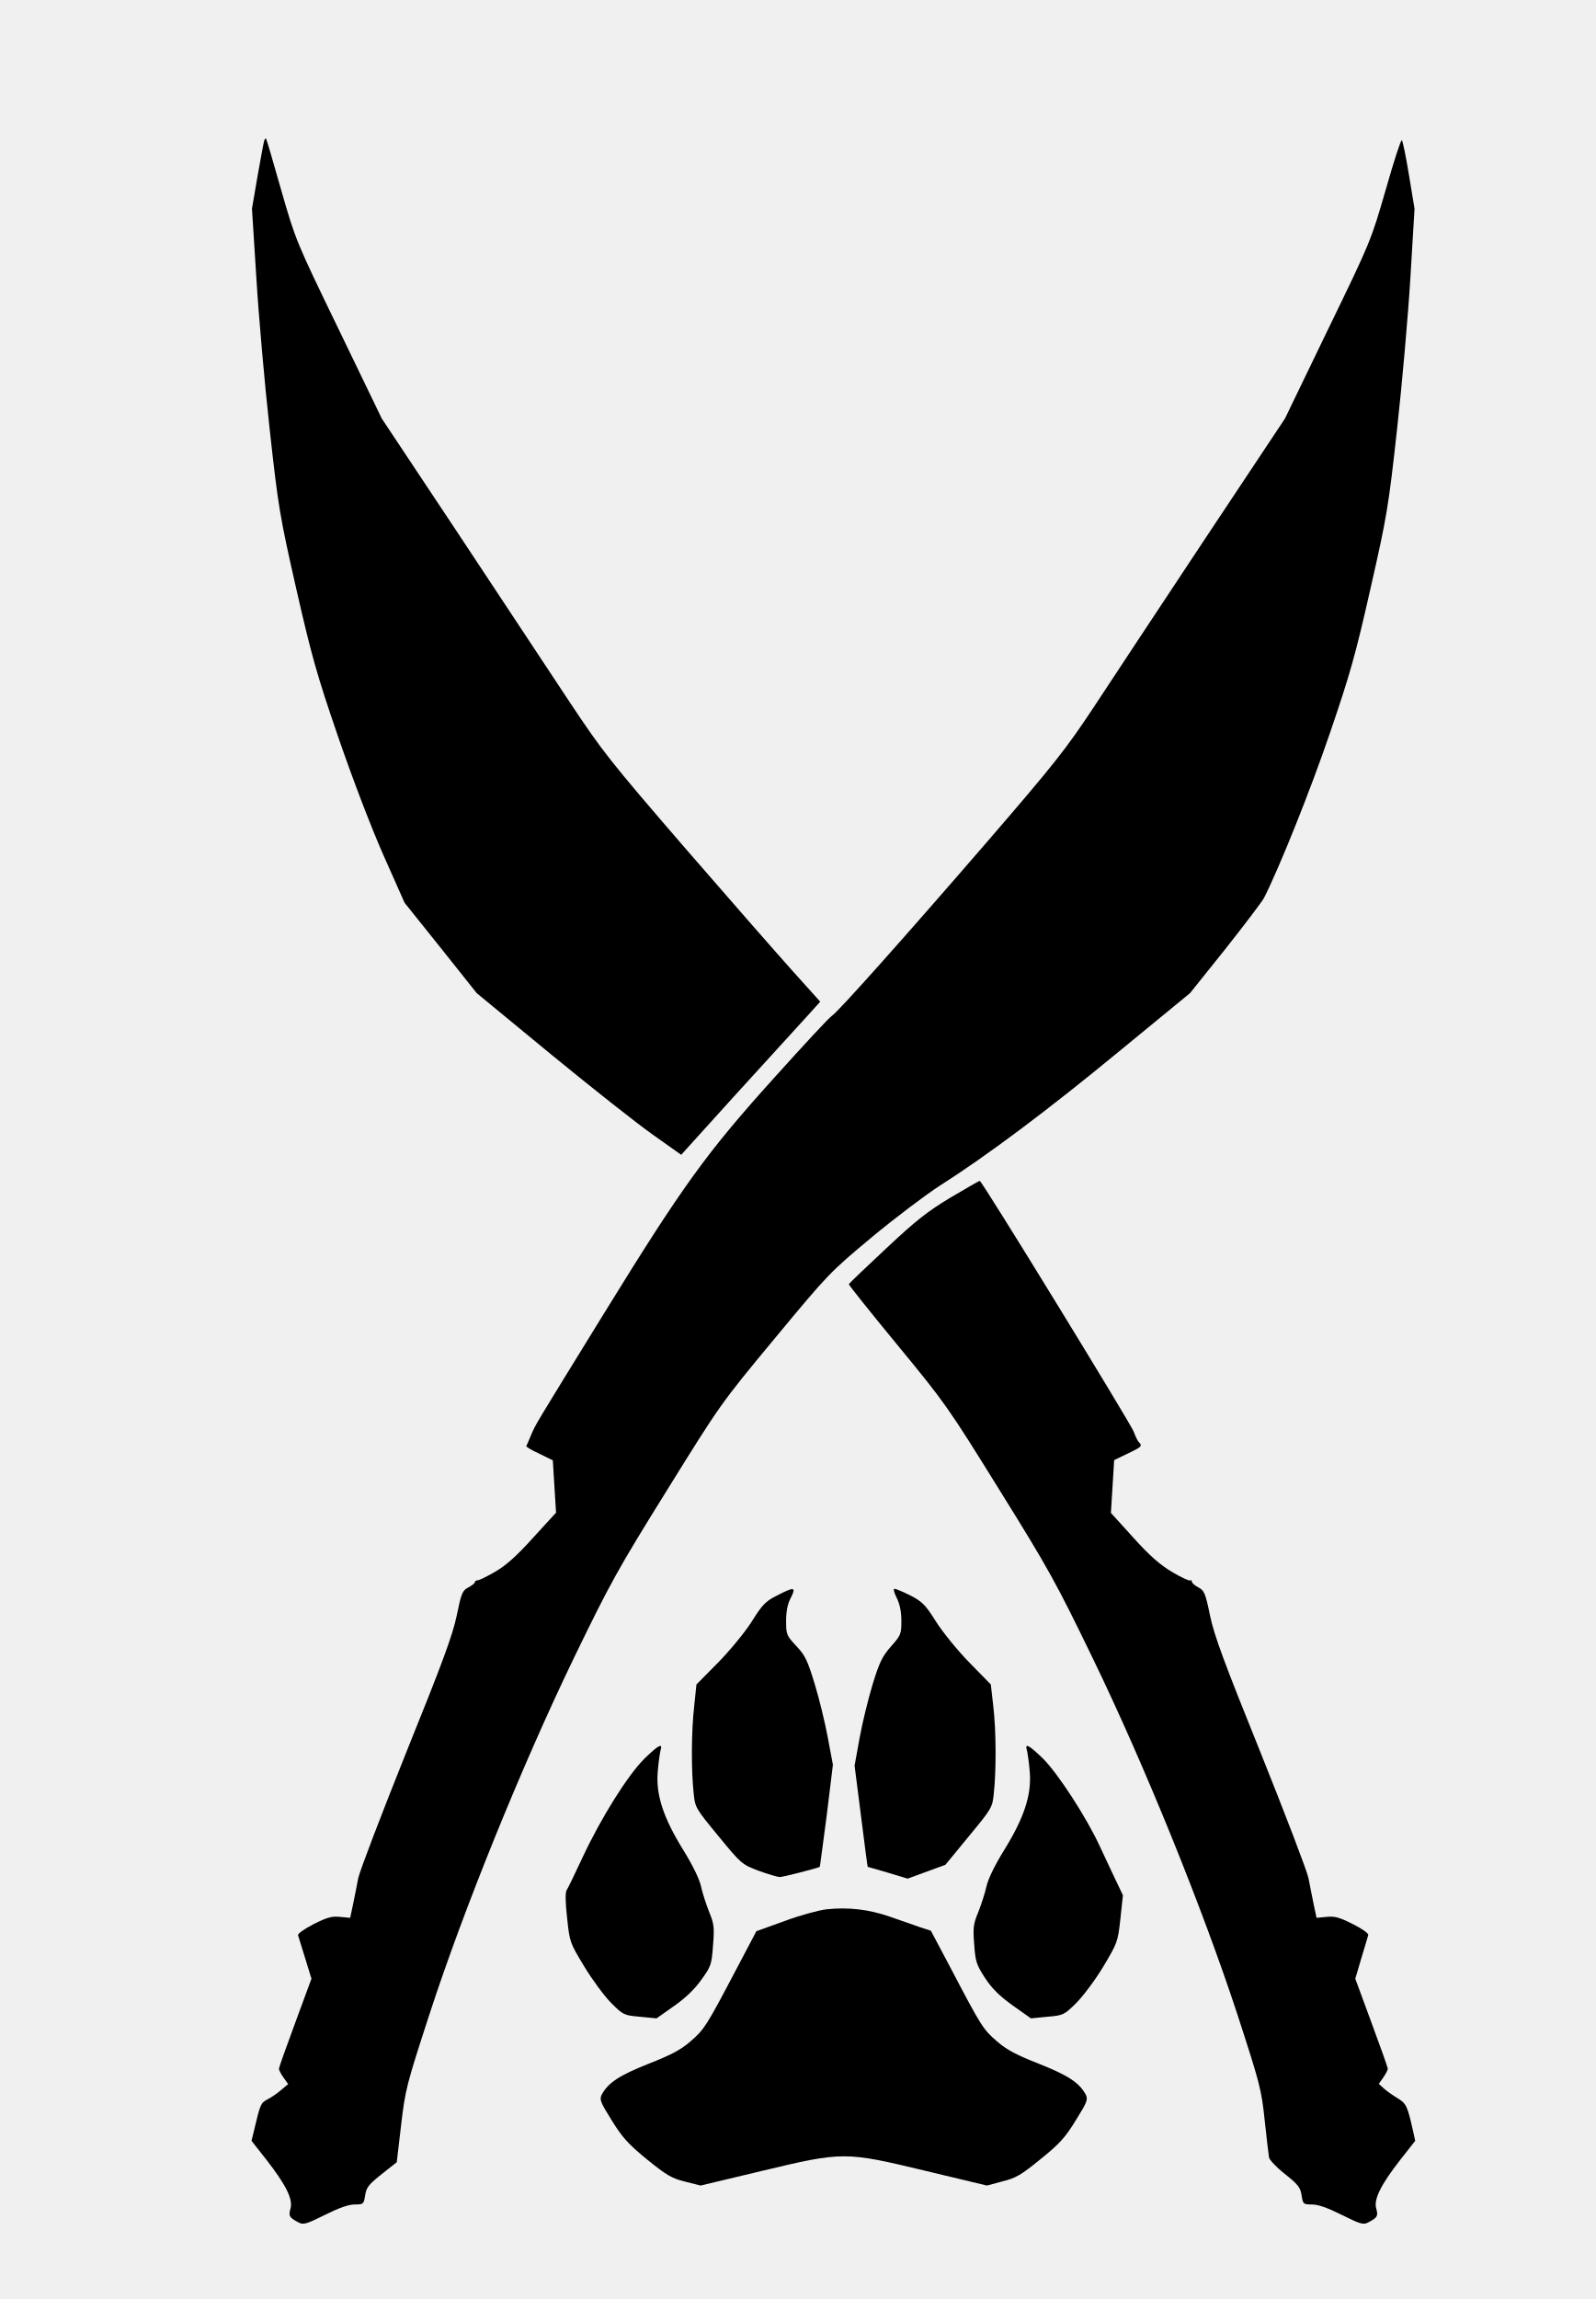
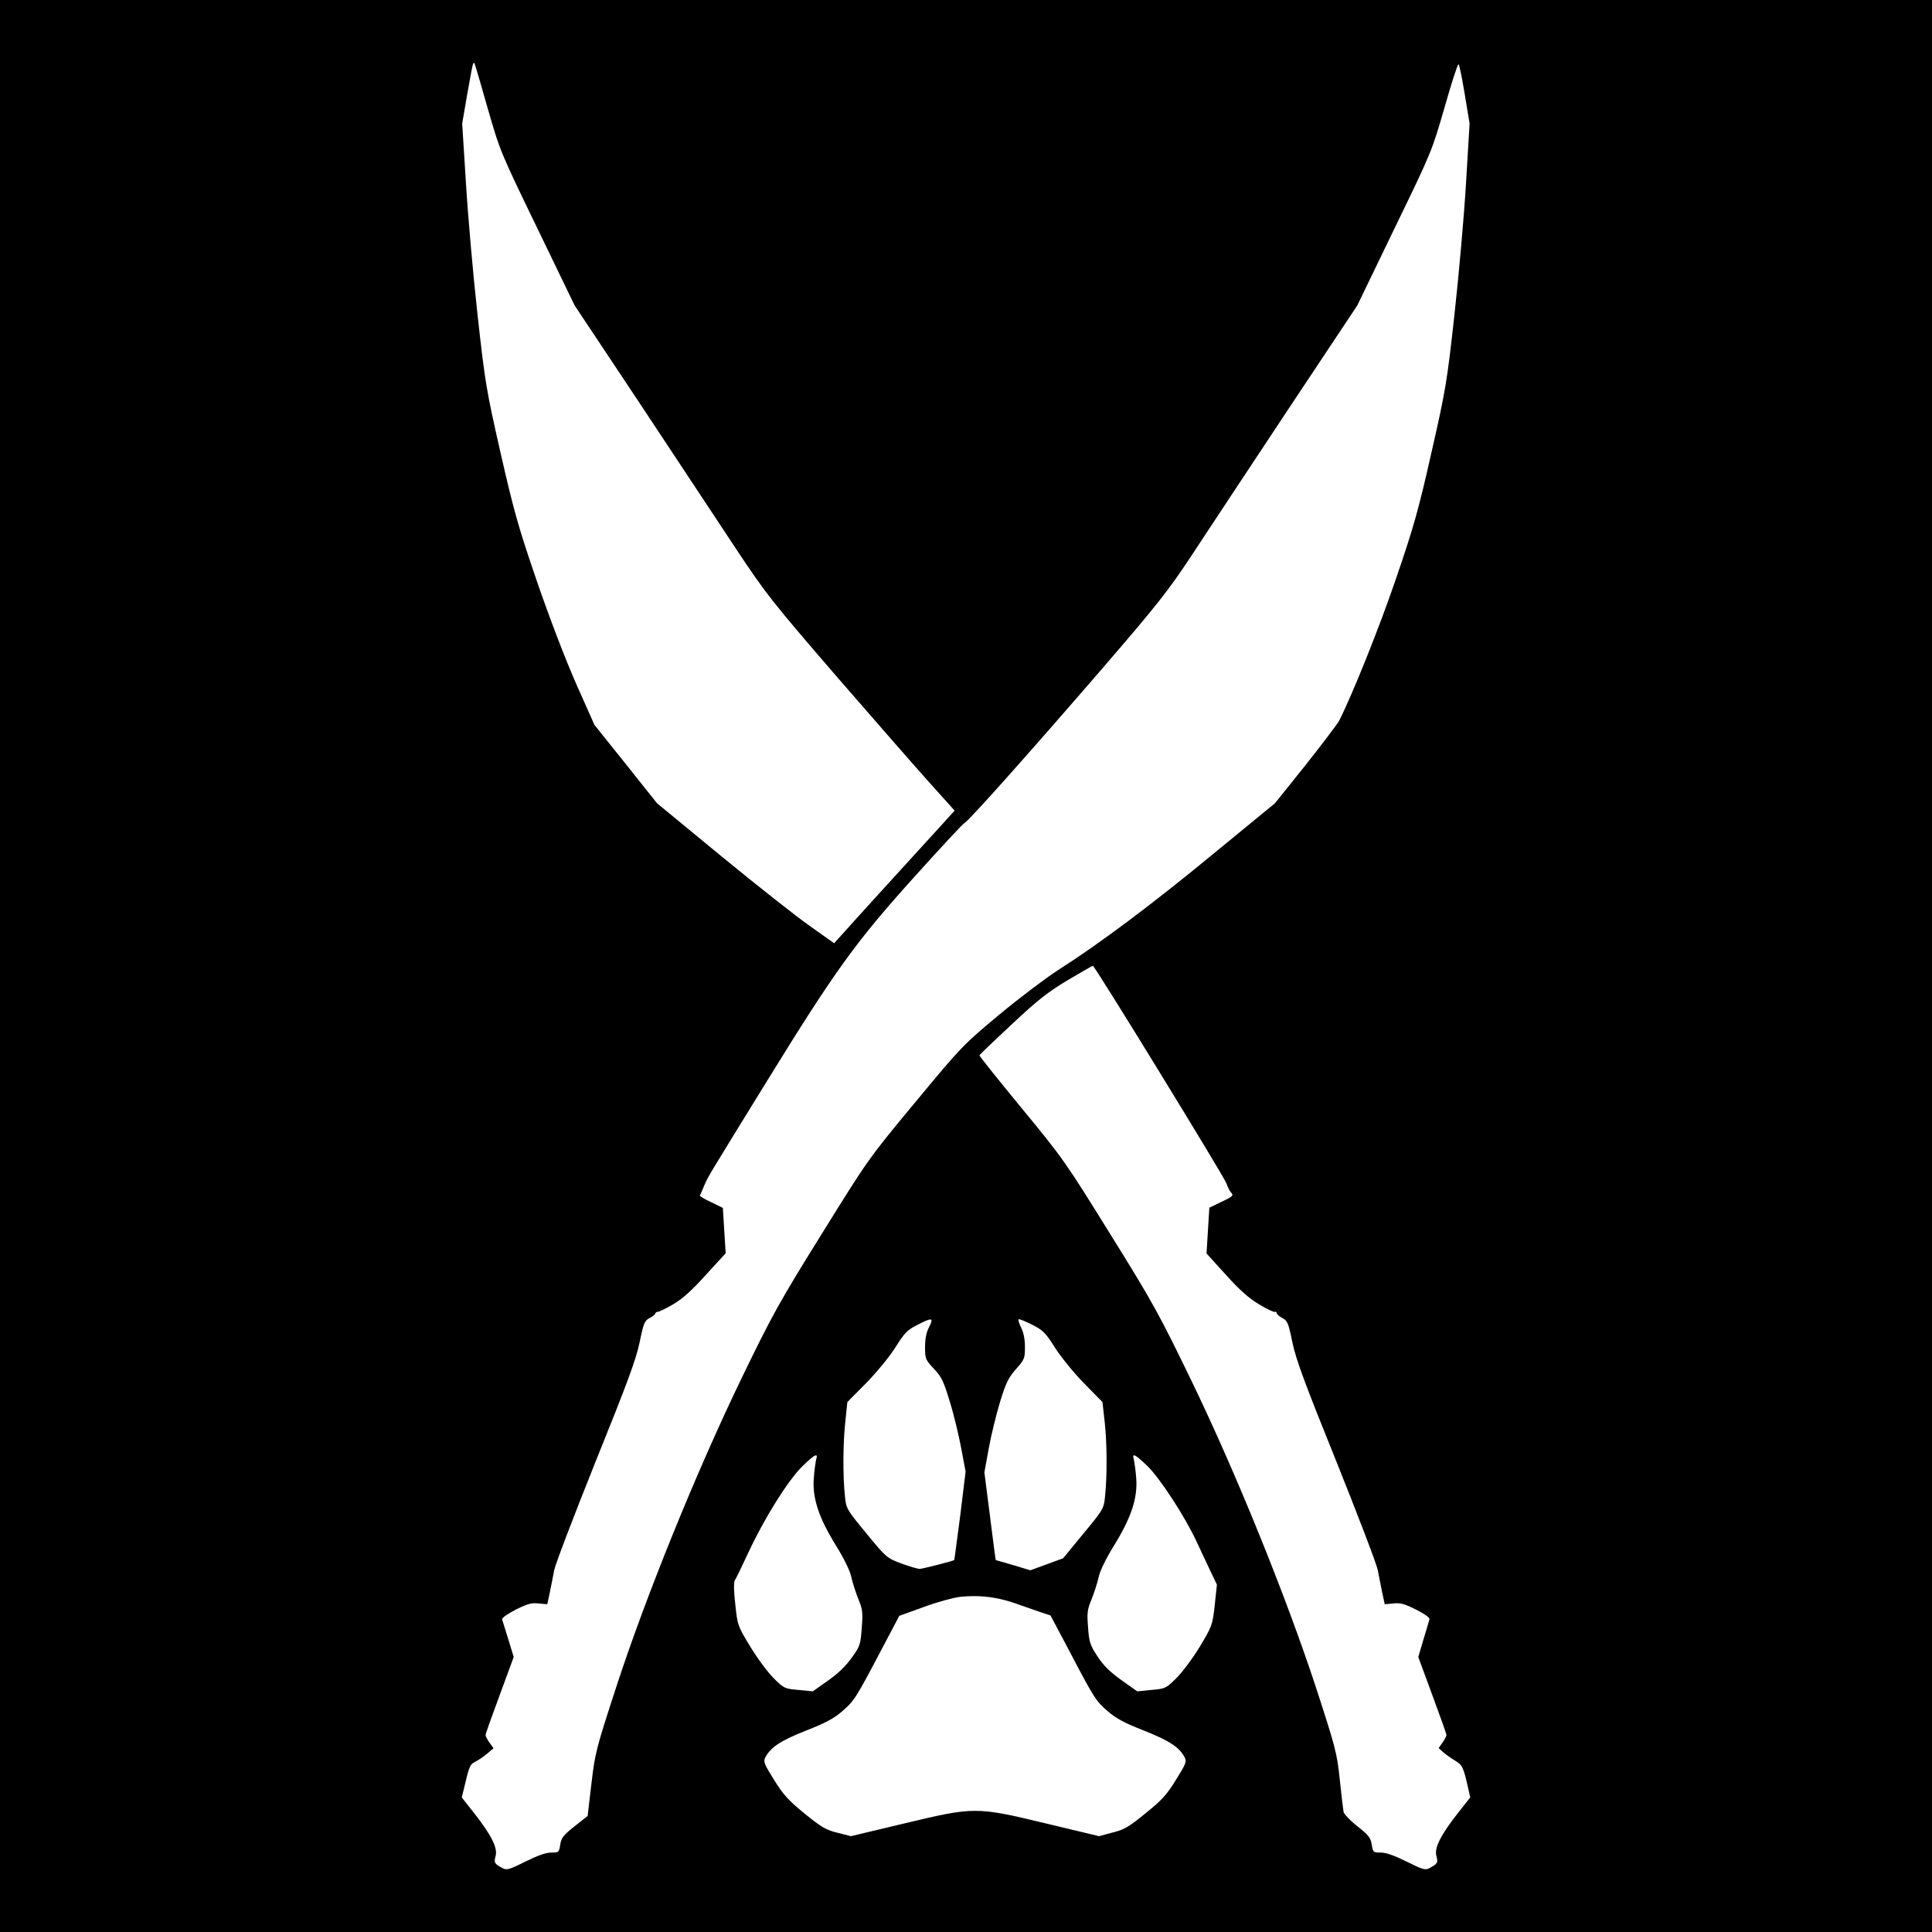
- <svg xmlns="http://www.w3.org/2000/svg" version="1.0" width="692pt" height="997pt" viewBox="0 0 692 997" preserveAspectRatio="xMidYMid meet">
-   <g transform="translate(0,997) scale(0.1,-0.1)" fill="#000000" stroke="none">
-     <path d="M1146 9359 c-3 -8 -15 -77 -29 -154 l-24 -140 19 -300 c10 -165 36 -461 58 -658 37 -337 44 -377 115 -690 66 -289 89 -372 181 -640 64 -186 142 -390 197 -515 l92 -207 157 -196 156 -196 323 -266 c178 -146 378 -304 444 -350 l120 -85 55 61 c46 52 242 267 492 541 l56 62 -125 139 c-69 77 -280 318 -468 535 -320 371 -351 410 -497 630 -85 129 -303 458 -483 730 l-329 495 -186 385 c-186 384 -187 386 -250 605 -34 121 -64 222 -66 224 -2 2 -6 -2 -8 -10z" />
-     <path d="M6011 9147 c-64 -221 -65 -224 -251 -607 l-186 -385 -349 -525 c-191 -289 -409 -617 -482 -729 -120 -181 -170 -244 -451 -570 -362 -419 -658 -751 -683 -766 -10 -5 -121 -125 -248 -266 -298 -330 -400 -472 -741 -1025 -311 -505 -294 -476 -317 -529 -9 -22 -18 -43 -20 -46 -2 -3 23 -18 56 -33 l59 -29 7 -113 7 -114 -99 -108 c-69 -77 -117 -120 -163 -147 -36 -21 -71 -38 -77 -38 -7 0 -13 -4 -13 -8 0 -5 -13 -15 -28 -23 -26 -13 -31 -25 -51 -123 -18 -86 -63 -207 -219 -593 -107 -267 -201 -512 -208 -545 -6 -33 -17 -85 -23 -116 l-12 -56 -43 4 c-35 4 -55 -1 -115 -31 -42 -22 -71 -42 -68 -49 2 -7 16 -52 31 -100 l27 -88 -70 -190 c-39 -105 -71 -195 -71 -201 0 -5 9 -23 20 -38 l20 -28 -31 -26 c-17 -15 -44 -33 -60 -41 -28 -15 -30 -20 -57 -134 l-11 -45 63 -80 c86 -110 118 -174 106 -214 -9 -33 -5 -39 37 -61 19 -10 35 -5 113 34 60 30 102 45 129 45 37 0 39 1 45 40 5 34 16 47 71 91 36 28 65 52 66 52 0 1 9 74 19 162 18 153 23 173 123 480 148 455 401 1078 626 1544 157 324 190 384 404 728 231 372 233 376 468 659 232 280 239 287 420 438 101 84 234 184 294 223 205 130 472 330 780 584 l307 252 153 191 c83 105 159 205 168 222 65 127 202 468 286 715 87 254 112 343 176 627 71 312 78 353 115 689 22 197 48 493 58 658 l18 300 -24 145 c-13 80 -27 148 -31 152 -4 4 -35 -92 -70 -215z" />
-     <path d="M4124 4777 c-100 -60 -150 -99 -280 -221 -88 -82 -160 -151 -162 -155 -1 -3 94 -122 211 -264 206 -250 219 -268 444 -631 213 -342 246 -403 403 -727 225 -464 475 -1081 626 -1540 100 -307 106 -331 120 -464 8 -77 17 -150 19 -162 3 -11 34 -44 70 -72 55 -44 66 -57 71 -91 6 -39 8 -40 45 -40 27 0 69 -15 129 -45 78 -39 94 -44 113 -34 42 22 46 28 37 61 -12 40 20 104 106 214 l63 80 -10 45 c-24 107 -29 117 -67 140 -20 12 -47 31 -59 42 l-22 20 19 27 c11 16 20 33 20 38 0 6 -32 96 -71 201 l-70 190 26 88 c15 48 28 94 30 101 3 7 -25 27 -67 48 -59 30 -80 35 -114 31 l-43 -4 -12 56 c-6 31 -17 83 -23 116 -7 33 -101 278 -208 545 -156 386 -201 507 -219 593 -20 98 -25 110 -51 123 -15 8 -28 19 -28 25 0 6 -4 8 -8 5 -4 -2 -40 14 -78 37 -52 31 -98 71 -168 149 l-97 107 7 114 7 115 58 28 c61 29 66 33 49 50 -5 5 -15 25 -22 45 -14 37 -659 1089 -668 1088 -3 0 -60 -33 -126 -72z" />
-     <path d="M3369 3050 c-48 -24 -63 -40 -108 -112 -29 -46 -95 -126 -146 -178 l-94 -95 -10 -97 c-12 -104 -13 -274 -2 -375 6 -61 8 -65 107 -185 100 -122 102 -123 175 -151 41 -15 82 -27 92 -27 14 0 162 38 173 44 1 1 14 101 30 222 l27 221 -22 117 c-12 64 -37 169 -57 233 -31 102 -41 124 -80 165 -42 45 -44 50 -44 108 0 41 6 74 20 100 25 49 16 50 -61 10z" />
-     <path d="M3890 3040 c13 -26 20 -59 20 -99 0 -57 -2 -63 -45 -111 -37 -42 -50 -68 -79 -162 -19 -62 -45 -168 -57 -234 l-22 -121 28 -219 c15 -121 28 -219 29 -220 0 0 40 -11 87 -25 l86 -26 82 30 82 30 102 124 c100 121 102 125 108 186 11 102 10 272 -2 375 l-11 97 -93 95 c-51 52 -116 132 -145 178 -46 73 -59 86 -111 113 -32 16 -63 29 -69 29 -6 0 -1 -18 10 -40z" />
-     <path d="M2795 2343 c-72 -72 -187 -255 -268 -428 -33 -71 -64 -135 -69 -142 -6 -8 -6 -52 2 -120 11 -106 12 -108 75 -212 35 -58 88 -129 117 -158 51 -51 55 -53 124 -59 l72 -7 75 53 c49 34 90 73 119 114 42 58 45 66 51 149 6 78 5 93 -17 146 -13 33 -29 82 -35 110 -7 32 -36 92 -77 158 -86 139 -119 238 -111 338 3 39 9 80 12 93 11 35 -7 26 -70 -35z" />
-     <path d="M4455 2378 c3 -13 9 -54 12 -93 8 -100 -25 -199 -111 -338 -41 -66 -70 -126 -77 -158 -6 -28 -22 -77 -35 -110 -22 -53 -24 -69 -18 -142 5 -74 10 -88 47 -145 31 -47 63 -78 120 -119 l79 -56 71 7 c70 6 73 8 125 59 29 29 82 99 117 157 62 104 64 108 75 208 l11 103 -32 67 c-17 37 -49 103 -69 147 -59 127 -181 314 -245 378 -63 61 -81 70 -70 35z" />
-     <path d="M3585 1690 c-33 -4 -115 -26 -182 -51 l-122 -44 -87 -165 c-131 -249 -139 -261 -198 -312 -42 -37 -84 -59 -183 -98 -126 -50 -175 -82 -203 -134 -10 -21 -6 -32 44 -112 46 -74 71 -102 153 -169 84 -68 107 -82 165 -96 l67 -17 264 63 c355 85 361 85 715 0 l263 -63 67 18 c58 14 82 28 165 96 82 66 107 93 153 168 50 80 54 91 44 112 -28 52 -77 84 -203 134 -99 39 -141 61 -183 98 -59 51 -67 63 -198 313 l-88 166 -46 15 c-26 9 -85 30 -132 46 -92 32 -180 42 -275 32z" />
-   </g>
+ <svg xmlns="http://www.w3.org/2000/svg" viewBox="0 0 512 512">
+   <path d="M0 0h512v512H0z" />
+   <path d="m125.67 16.636c-.113-.025-.287.184-.38.554-.159.424-.794 4.076-1.535 8.153l-1.271 7.412 1.006 15.882c.529 8.735 1.906 24.405 3.071 34.834 1.959 17.841 2.329 19.958 6.088 36.528 3.494 15.3 4.712 19.694 9.582 33.881 3.388 9.847 7.517 20.646 10.429 27.264l4.87 10.959 8.312 10.376 8.259 10.376 17.1 14.082c9.423 7.729 20.011 16.094 23.505 18.529l6.353 4.5 2.912-3.229c2.435-2.753 12.811-14.135 26.046-28.64l2.965-3.282-6.617-7.359c-3.653-4.076-14.823-16.835-24.776-28.323-16.941-19.641-18.582-21.705-26.311-33.352-4.5-6.829-16.041-24.246-25.57-38.646l-17.43-26.2-9.85-20.382c-9.847-20.329-9.9-20.435-13.235-32.029-1.8-6.406-3.388-11.753-3.494-11.859-.013-.013-.028-.021-.044-.025zm260.85.391c-.291.112-1.887 5.078-3.682 11.386-3.388 11.7-3.441 11.859-13.288 32.134l-9.847 20.382-18.476 27.793c-10.111 15.3-21.652 32.664-25.517 38.593-6.353 9.582-9 12.917-23.876 30.176-19.164 22.182-34.834 39.758-36.158 40.552-.529.265-6.406 6.617-13.129 14.082-15.776 17.47-21.176 24.988-39.228 54.263-16.464 26.735-15.564 25.199-16.782 28.005-.476 1.165-.953 2.276-1.059 2.435-.106.159 1.218.953 2.965 1.747l3.123 1.535.371 5.982.371 6.035-5.241 5.718c-3.653 4.076-6.194 6.353-8.629 7.782-1.906 1.112-3.759 2.012-4.076 2.012-.371 0-.688.212-.688.424 0 .265-.688.794-1.482 1.218-1.376.688-1.641 1.323-2.7 6.512-.953 4.553-3.335 10.959-11.594 31.393-5.665 14.135-10.641 27.105-11.011 28.852-.318 1.747-.9 4.5-1.218 6.141l-.635 2.965-2.276-.212c-1.853-.212-2.912.053-6.088 1.641-2.224 1.165-3.759 2.224-3.6 2.594.106.371.847 2.753 1.641 5.294l1.429 4.659-3.706 10.059c-2.065 5.559-3.759 10.323-3.759 10.641 0 .265.476 1.218 1.059 2.012l1.059 1.482-1.641 1.376c-.9.794-2.329 1.747-3.176 2.171-1.482.794-1.588 1.059-3.018 7.094l-.582 2.382 3.335 4.235c4.553 5.823 6.247 9.211 5.612 11.329-.476 1.747-.265 2.065 1.959 3.229 1.006.529 1.853.265 5.982-1.8 3.176-1.588 5.4-2.382 6.829-2.382 1.959 0 2.065-.053 2.382-2.118.265-1.8.847-2.488 3.759-4.817 1.906-1.482 3.441-2.753 3.494-2.753 0-.053.476-3.917 1.006-8.576.953-8.1 1.218-9.159 6.512-25.411 7.835-24.088 21.229-57.069 33.14-81.739 8.312-17.152 10.059-20.329 21.388-38.54 12.229-19.694 12.335-19.905 24.776-34.887 12.282-14.823 12.653-15.194 22.235-23.188 5.347-4.447 12.388-9.741 15.564-11.806 10.853-6.882 24.988-17.47 41.293-30.917l16.252-13.341 8.1-10.112c4.394-5.559 8.417-10.853 8.894-11.753 3.441-6.723 10.694-24.776 15.141-37.852 4.606-13.447 5.929-18.158 9.317-33.193 3.759-16.517 4.129-18.688 6.088-36.475 1.165-10.429 2.541-26.099 3.071-34.834l.953-15.882-1.271-7.676c-.688-4.235-1.429-7.835-1.641-8.047-.007-.007-.015-.008-.024-.004zm-96.9 238.92c-.159 0-3.176 1.747-6.67 3.812-5.294 3.176-7.941 5.241-14.823 11.7-4.659 4.341-8.47 7.994-8.576 8.206-.053.159 4.976 6.459 11.17 13.976 10.906 13.235 11.594 14.188 23.505 33.405 11.276 18.105 13.023 21.335 21.335 38.487 11.911 24.564 25.146 57.228 33.14 81.527 5.294 16.252 5.612 17.523 6.353 24.564.424 4.076.9 7.941 1.006 8.576.159.582 1.8 2.329 3.706 3.812 2.912 2.329 3.494 3.018 3.759 4.817.318 2.065.424 2.118 2.382 2.118 1.429 0 3.653.794 6.829 2.382 4.129 2.065 4.976 2.329 5.982 1.8 2.224-1.165 2.435-1.482 1.959-3.229-.635-2.118 1.059-5.506 5.612-11.329l3.335-4.235-.529-2.382c-1.271-5.665-1.535-6.194-3.547-7.412-1.059-.635-2.488-1.641-3.123-2.224l-1.165-1.059 1.006-1.429c.582-.847 1.059-1.747 1.059-2.012 0-.318-1.694-5.082-3.759-10.641l-3.706-10.059 1.376-4.659c.794-2.541 1.482-4.976 1.588-5.347.159-.371-1.323-1.429-3.547-2.541-3.123-1.588-4.235-1.853-6.035-1.641l-2.276.212-.635-2.965c-.318-1.641-.9-4.394-1.218-6.141-.371-1.747-5.347-14.717-11.011-28.852-8.259-20.435-10.641-26.84-11.594-31.393-1.059-5.188-1.323-5.823-2.7-6.512-.794-.424-1.482-1.006-1.482-1.323 0-.318-.212-.424-.424-.265-.212.106-2.118-.741-4.129-1.959-2.753-1.641-5.188-3.759-8.894-7.888l-5.135-5.665.371-6.035.371-6.088 3.071-1.482c3.229-1.535 3.494-1.747 2.594-2.647-.265-.265-.794-1.323-1.165-2.382-.741-1.959-34.887-57.651-35.364-57.598zm-19.588 93.65c-.318 0-.053.953.529 2.118.688 1.376 1.059 3.123 1.059 5.241 0 3.018-.106 3.335-2.382 5.876-1.959 2.224-2.647 3.6-4.182 8.576-1.006 3.282-2.382 8.894-3.018 12.388l-1.165 6.406 1.482 11.594c.794 6.406 1.482 11.594 1.535 11.647 0 0 2.118.582 4.606 1.323l4.553 1.376 4.341-1.588 4.341-1.588 5.4-6.564c5.294-6.406 5.4-6.617 5.718-9.847.582-5.4.529-14.4-.106-19.852l-.582-5.135-4.923-5.029c-2.7-2.753-6.141-6.988-7.676-9.423-2.435-3.865-3.123-4.553-5.876-5.982-1.694-.847-3.335-1.535-3.653-1.535zm-23.413.086c-.463-.073-1.601.443-3.64 1.502-2.541 1.271-3.335 2.118-5.718 5.929-1.535 2.435-5.029 6.67-7.729 9.423l-4.976 5.029-.529 5.135c-.635 5.506-.688 14.505-.106 19.852.318 3.229.424 3.441 5.665 9.794 5.294 6.459 5.4 6.512 9.264 7.994 2.171.794 4.341 1.429 4.87 1.429.741 0 8.576-2.012 9.159-2.329.053-.053.741-5.347 1.588-11.753l1.429-11.7-1.165-6.194c-.635-3.388-1.959-8.947-3.018-12.335-1.641-5.4-2.171-6.564-4.235-8.735-2.224-2.382-2.329-2.647-2.329-5.718 0-2.171.318-3.917 1.059-5.294.662-1.297.874-1.959.41-2.032zm-30.358 35.998c-.43-.029-1.584.914-3.669 2.932-3.812 3.812-9.9 13.5-14.188 22.658-1.747 3.759-3.388 7.147-3.653 7.517-.318.424-.318 2.753.106 6.353.582 5.612.635 5.718 3.97 11.223 1.853 3.071 4.659 6.829 6.194 8.364 2.7 2.7 2.912 2.806 6.564 3.123l3.812.371 3.97-2.806c2.594-1.8 4.765-3.865 6.3-6.035 2.224-3.071 2.382-3.494 2.7-7.888.318-4.129.265-4.923-.9-7.729-.688-1.747-1.535-4.341-1.853-5.823-.371-1.694-1.906-4.87-4.076-8.364-4.553-7.359-6.3-12.6-5.876-17.894.159-2.065.476-4.235.635-4.923.218-.695.221-1.062-.037-1.079zm84.249 0c-.258.017-.256.385-.037 1.079.159.688.476 2.859.635 4.923.424 5.294-1.323 10.535-5.876 17.894-2.171 3.494-3.706 6.67-4.076 8.364-.318 1.482-1.165 4.076-1.853 5.823-1.165 2.806-1.271 3.653-.953 7.517.265 3.917.529 4.659 2.488 7.676 1.641 2.488 3.335 4.129 6.353 6.3l4.182 2.965 3.759-.371c3.706-.318 3.865-.424 6.617-3.123 1.535-1.535 4.341-5.241 6.194-8.312 3.282-5.506 3.388-5.718 3.97-11.011l.582-5.453-1.694-3.547c-.9-1.959-2.594-5.453-3.653-7.782-3.123-6.723-9.582-16.623-12.97-20.011-2.084-2.018-3.238-2.961-3.669-2.932zm-42.383 37.305c-1.22-.002-2.454.065-3.712.197-1.747.212-6.088 1.376-9.635 2.7l-6.459 2.329-4.606 8.735c-6.935 13.182-7.359 13.817-10.482 16.517-2.224 1.959-4.447 3.123-9.688 5.188-6.67 2.647-9.264 4.341-10.747 7.094-.529 1.112-.318 1.694 2.329 5.929 2.435 3.917 3.759 5.4 8.1 8.947 4.447 3.6 5.665 4.341 8.735 5.082l3.547.9 13.976-3.335c18.794-4.5 19.111-4.5 37.852 0l13.923 3.335 3.547-.953c3.071-.741 4.341-1.482 8.735-5.082 4.341-3.494 5.665-4.923 8.1-8.894 2.647-4.235 2.859-4.817 2.329-5.929-1.482-2.753-4.076-4.447-10.747-7.094-5.241-2.065-7.465-3.229-9.688-5.188-3.123-2.7-3.547-3.335-10.482-16.57l-4.659-8.788-2.435-.794c-1.376-.476-4.5-1.588-6.988-2.435-3.653-1.271-7.187-1.886-10.847-1.891z" fill="#fff" />
</svg>
